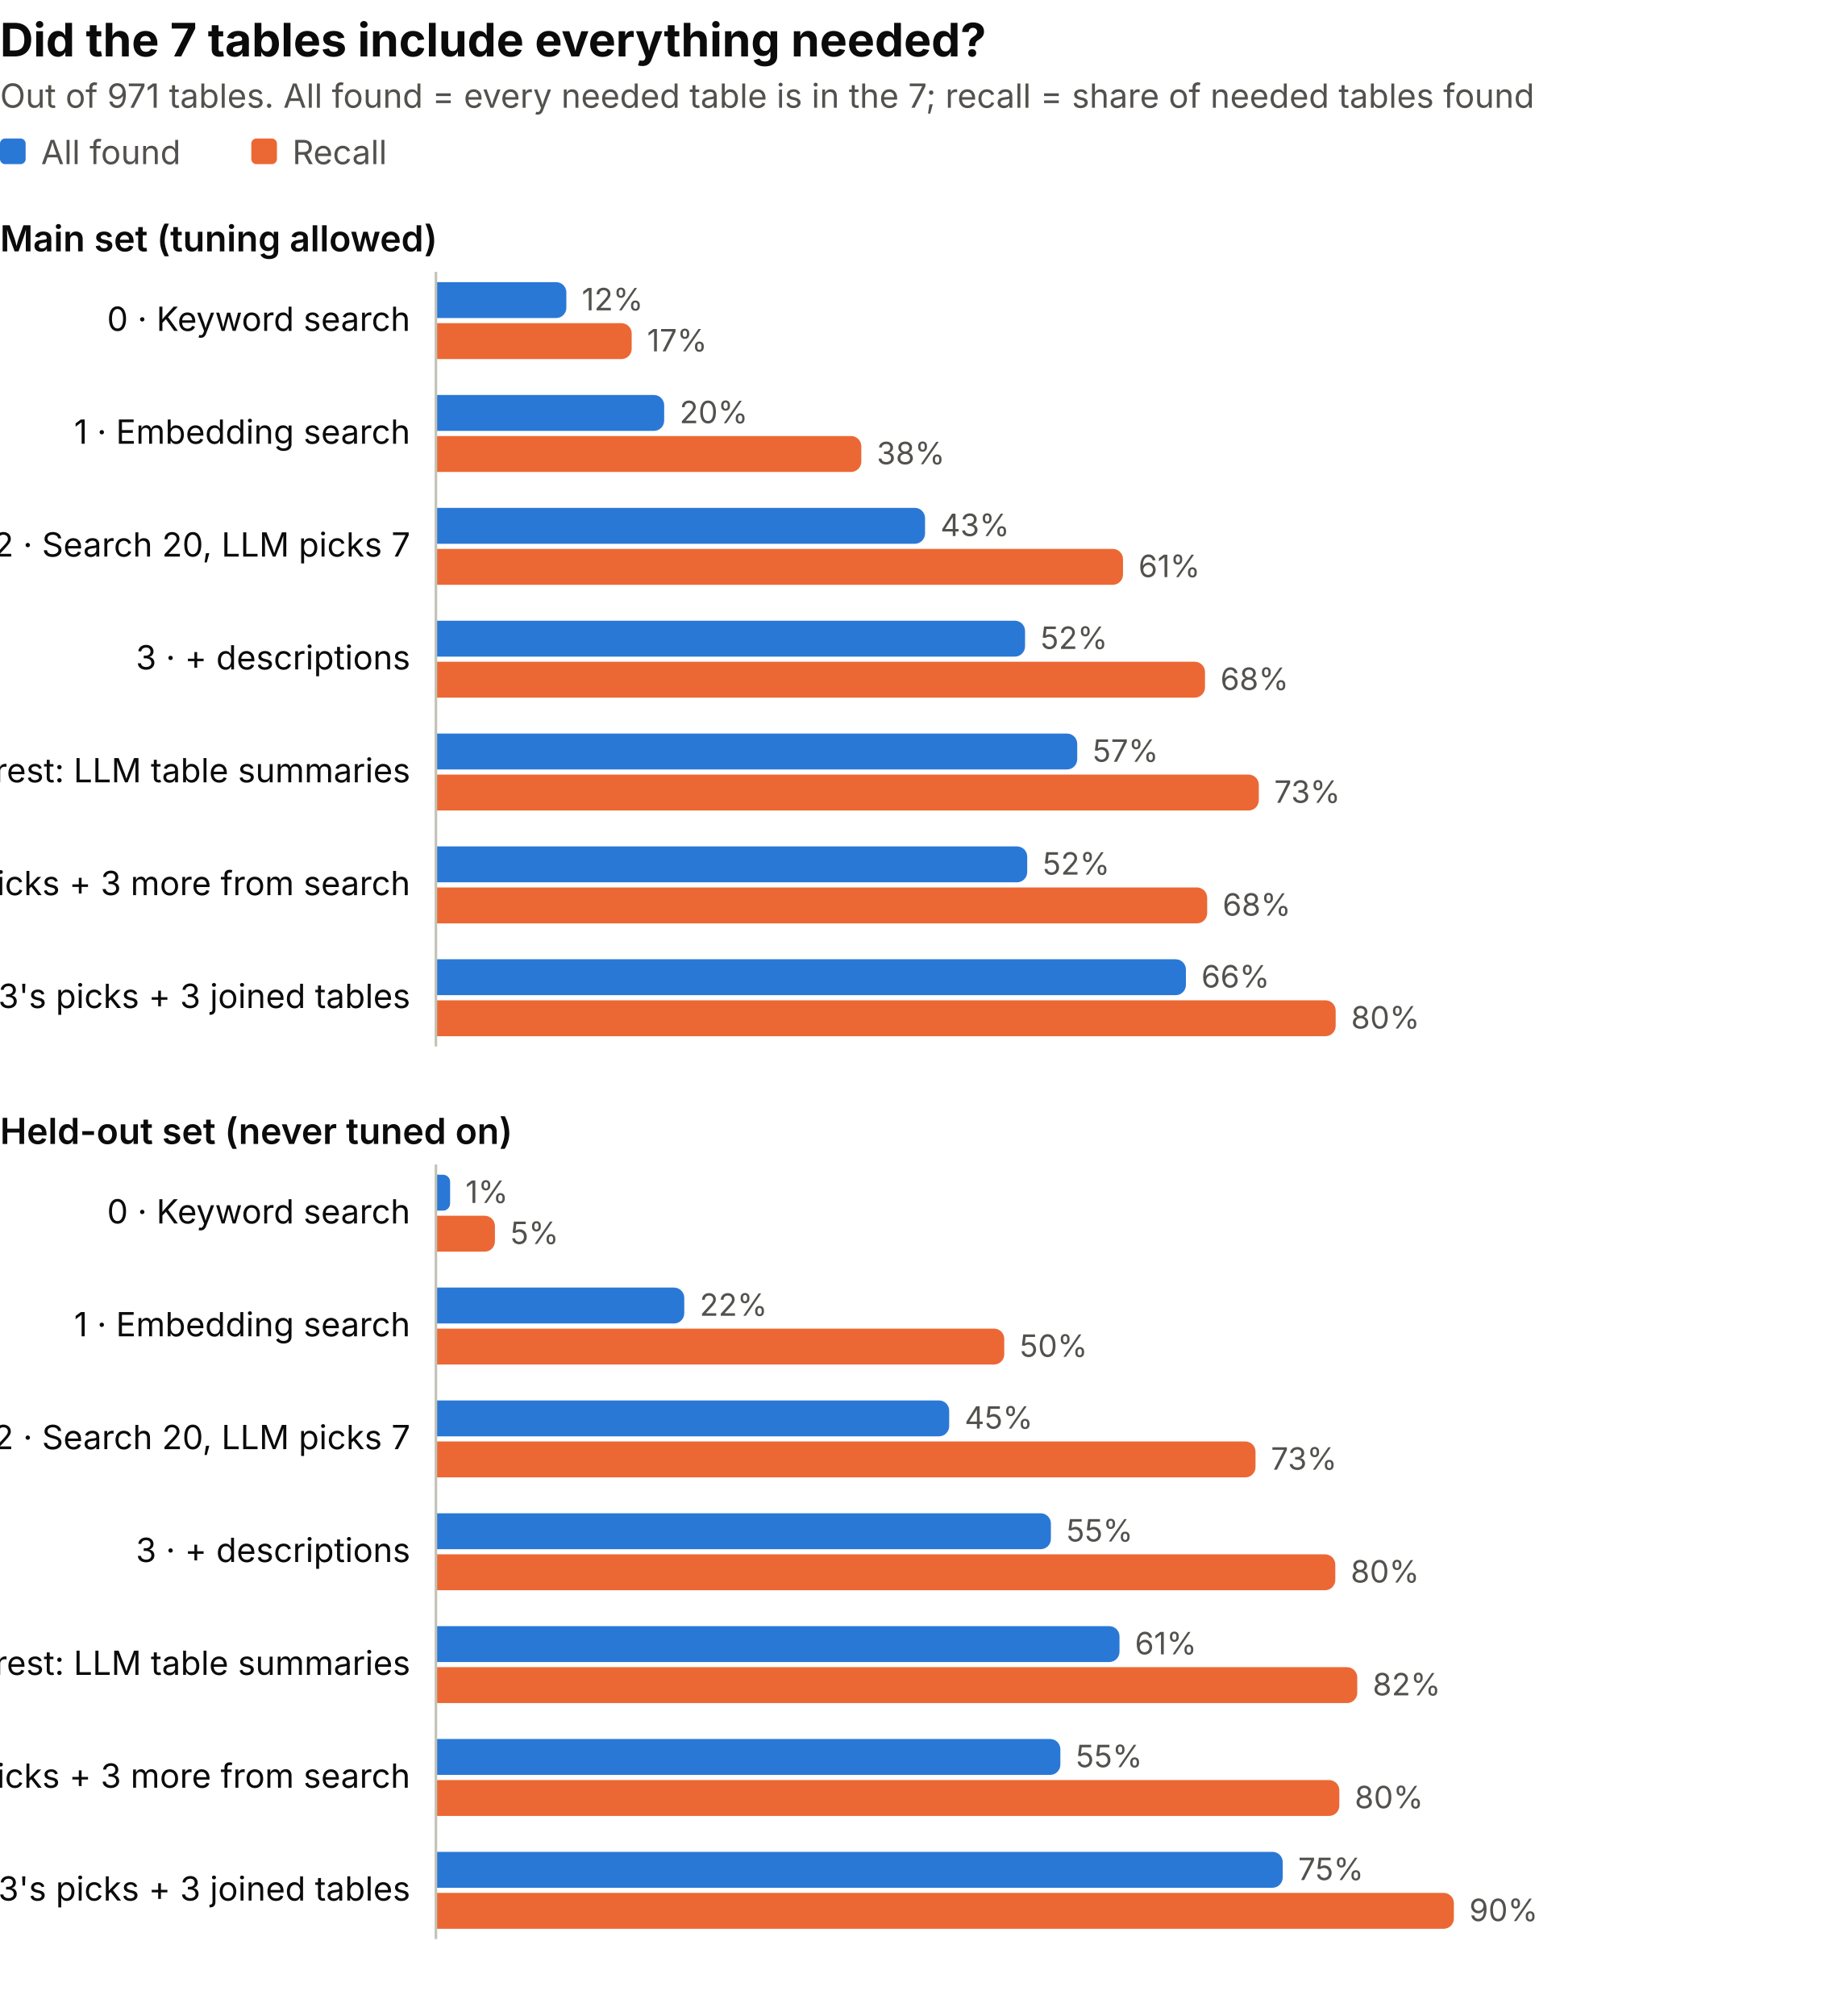
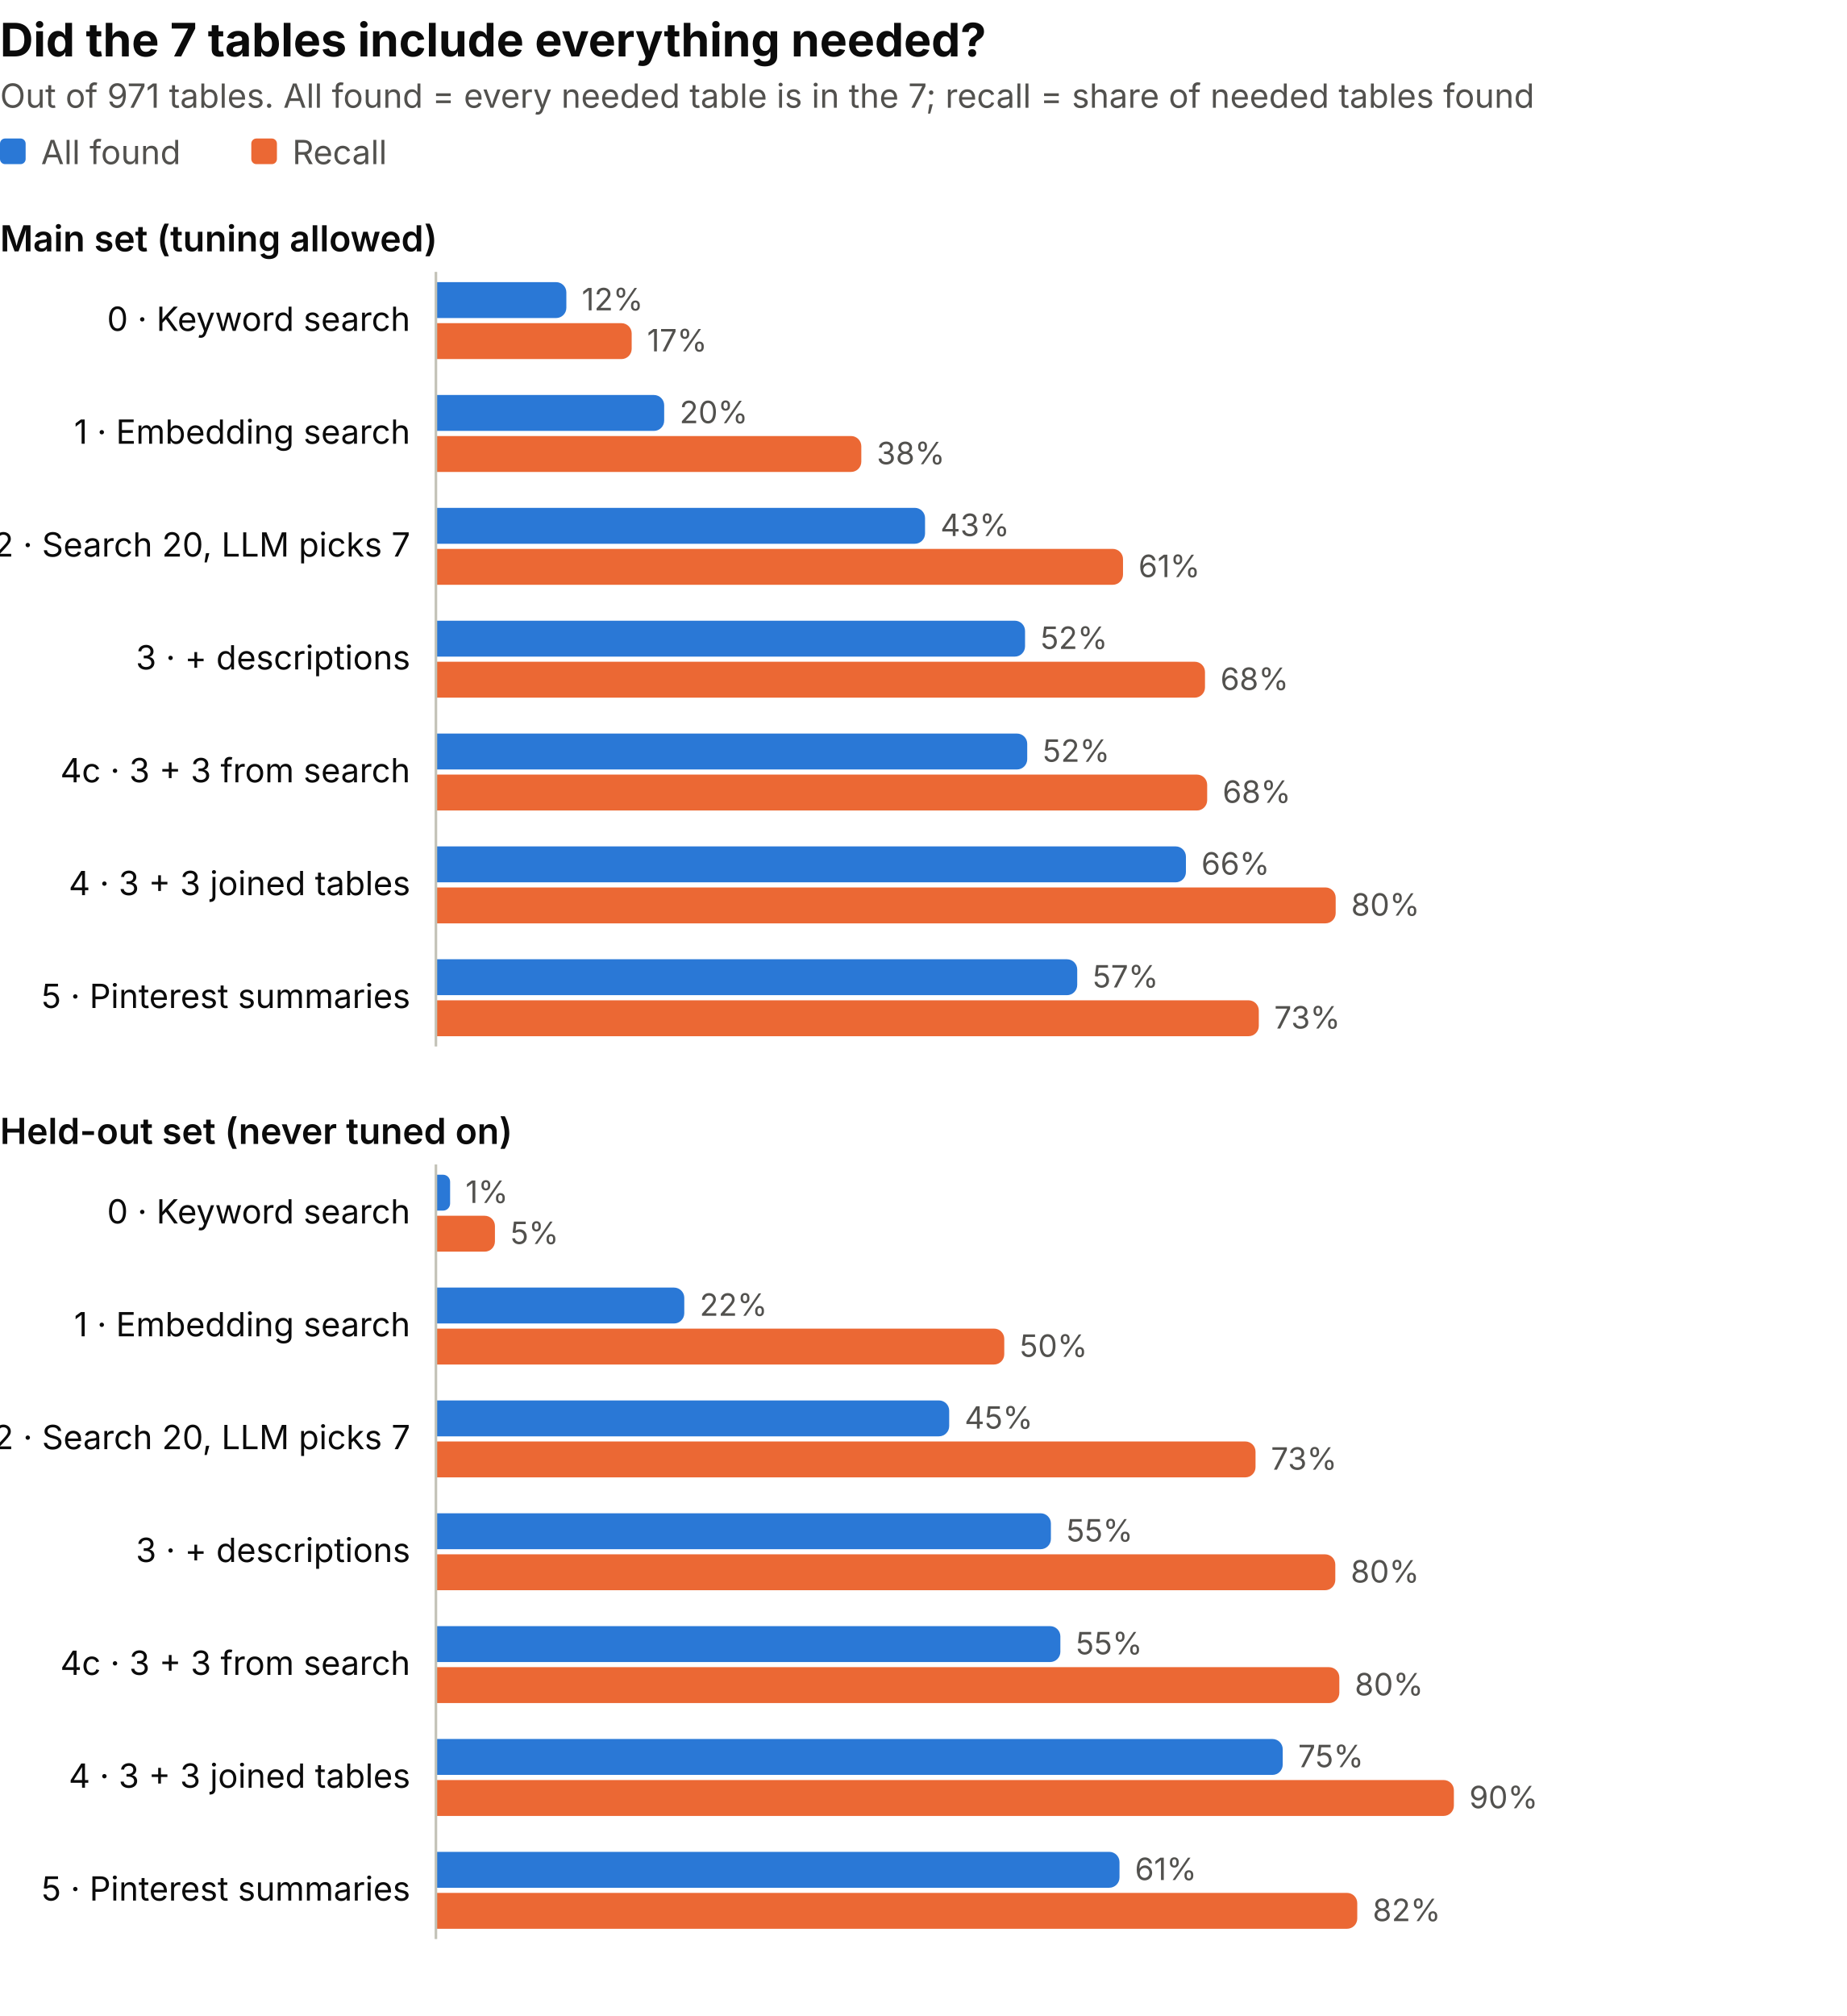
<svg xmlns="http://www.w3.org/2000/svg" width="720" height="786" viewBox="0 0 720 786" role="img" aria-label="Did the 7 tables include everything needed?">
  <style>text{font-family:system-ui, -apple-system, "Segoe UI", sans-serif;font-variant-numeric:tabular-nums} .s1{fill:#2a78d6} .s2{fill:#eb6834} .s3{fill:#1baf7a} .muted{fill:#898781} .ink{fill:#0b0b0b} .ink2{fill:#52514e} .axis{stroke:#c3c2b7} .grid{stroke:#e1e0d9} .ref{stroke:#52514e} @media (prefers-color-scheme: dark) { .s1{fill:#3987e5} .s2{fill:#d95926} .s3{fill:#199e70} .muted{fill:#898781} .ink{fill:#f0efec} .ink2{fill:#c3c2b7} .axis{stroke:#383835} .grid{stroke:#2c2c2a} .ref{stroke:#c3c2b7} }</style>
  <text x="0" y="22" font-size="18" font-weight="700" class="ink">Did the 7 tables include everything needed?</text>
  <text x="0" y="42" font-size="13" class="ink2">Out of 971 tables. All found = every needed table is in the 7; recall = share of needed tables found</text>
  <rect x="0" y="54" width="10" height="10" rx="2" class="s1" />
  <text x="16" y="64" font-size="13" class="ink2">All found</text>
  <rect x="98" y="54" width="10" height="10" rx="2" class="s2" />
  <text x="114" y="64" font-size="13" class="ink2">Recall</text>
  <text x="0" y="98" font-size="14" font-weight="600" class="ink">Main set (tuning allowed)</text>
  <text x="160" y="129.0" font-size="13" text-anchor="end" class="ink">0 · Keyword search</text>
  <path d="M170,110 H216.867 A4,4 0 0 1 220.867,114 V120 A4,4 0 0 1 216.867,124 H170 Z" class="s1" />
  <text x="226.867" y="121" font-size="12" class="ink2">12%</text>
  <path d="M170,126 H242.343 A4,4 0 0 1 246.343,130 V136 A4,4 0 0 1 242.343,140 H170 Z" class="s2" />
  <text x="252.343" y="137" font-size="12" class="ink2">17%</text>
  <text x="160" y="173.0" font-size="13" text-anchor="end" class="ink">1 · Embedding search</text>
  <path d="M170,154 H255.017 A4,4 0 0 1 259.017,158 V164 A4,4 0 0 1 255.017,168 H170 Z" class="s1" />
  <text x="265.017" y="165" font-size="12" class="ink2">20%</text>
  <path d="M170,170 H331.893 A4,4 0 0 1 335.893,174 V180 A4,4 0 0 1 331.893,184 H170 Z" class="s2" />
  <text x="341.893" y="181" font-size="12" class="ink2">38%</text>
  <text x="160" y="217.0" font-size="13" text-anchor="end" class="ink">2 · Search 20, LLM picks 7</text>
  <path d="M170,198 H356.751 A4,4 0 0 1 360.751,202 V208 A4,4 0 0 1 356.751,212 H170 Z" class="s1" />
  <text x="366.751" y="209" font-size="12" class="ink2">43%</text>
  <path d="M170,214 H433.952 A4,4 0 0 1 437.952,218 V224 A4,4 0 0 1 433.952,228 H170 Z" class="s2" />
  <text x="443.952" y="225" font-size="12" class="ink2">61%</text>
  <text x="160" y="261.0" font-size="13" text-anchor="end" class="ink">3 · + descriptions</text>
  <path d="M170,242 H395.75 A4,4 0 0 1 399.75,246 V252 A4,4 0 0 1 395.75,256 H170 Z" class="s1" />
  <text x="405.75" y="253" font-size="12" class="ink2">52%</text>
  <path d="M170,258 H465.924 A4,4 0 0 1 469.924,262 V268 A4,4 0 0 1 465.924,272 H170 Z" class="s2" />
  <text x="475.924" y="269" font-size="12" class="ink2">68%</text>
-   <text x="160" y="305.0" font-size="13" text-anchor="end" class="ink">5 · Pinterest: LLM table summaries</text>
-   <path d="M170,286 H416.096 A4,4 0 0 1 420.096,290 V296 A4,4 0 0 1 416.096,300 H170 Z" class="s1" />
-   <text x="426.096" y="297" font-size="12" class="ink2">57%</text>
-   <path d="M170,302 H486.91 A4,4 0 0 1 490.91,306 V312 A4,4 0 0 1 486.91,316 H170 Z" class="s2" />
-   <text x="496.91" y="313" font-size="12" class="ink2">73%</text>
-   <text x="160" y="349.0" font-size="13" text-anchor="end" class="ink">4c · 3's picks + 3 more from search</text>
-   <path d="M170,330 H396.597 A4,4 0 0 1 400.597,334 V340 A4,4 0 0 1 396.597,344 H170 Z" class="s1" />
-   <text x="406.597" y="341" font-size="12" class="ink2">52%</text>
-   <path d="M170,346 H466.772 A4,4 0 0 1 470.772,350 V356 A4,4 0 0 1 466.772,360 H170 Z" class="s2" />
-   <text x="476.772" y="357" font-size="12" class="ink2">68%</text>
-   <text x="160" y="393.0" font-size="13" text-anchor="end" class="ink">4 · 3's picks + 3 joined tables</text>
-   <path d="M170,374 H458.486 A4,4 0 0 1 462.486,378 V384 A4,4 0 0 1 458.486,388 H170 Z" class="s1" />
-   <text x="468.486" y="385" font-size="12" class="ink2">66%</text>
-   <path d="M170,390 H516.888 A4,4 0 0 1 520.888,394 V400 A4,4 0 0 1 516.888,404 H170 Z" class="s2" />
-   <text x="526.888" y="401" font-size="12" class="ink2">80%</text>
+   <text x="160" y="305.0" font-size="13" text-anchor="end" class="ink">4c · 3 + 3 from search</text>
+   <path d="M170,286 H396.597 A4,4 0 0 1 400.597,290 V296 A4,4 0 0 1 396.597,300 H170 Z" class="s1" />
+   <text x="406.597" y="297" font-size="12" class="ink2">52%</text>
+   <path d="M170,302 H466.772 A4,4 0 0 1 470.772,306 V312 A4,4 0 0 1 466.772,316 H170 Z" class="s2" />
+   <text x="476.772" y="313" font-size="12" class="ink2">68%</text>
+   <text x="160" y="349.0" font-size="13" text-anchor="end" class="ink">4 · 3 + 3 joined tables</text>
+   <path d="M170,330 H458.486 A4,4 0 0 1 462.486,334 V340 A4,4 0 0 1 458.486,344 H170 Z" class="s1" />
+   <text x="468.486" y="341" font-size="12" class="ink2">66%</text>
+   <path d="M170,346 H516.888 A4,4 0 0 1 520.888,350 V356 A4,4 0 0 1 516.888,360 H170 Z" class="s2" />
+   <text x="526.888" y="357" font-size="12" class="ink2">80%</text>
+   <text x="160" y="393.0" font-size="13" text-anchor="end" class="ink">5 · Pinterest summaries</text>
+   <path d="M170,374 H416.096 A4,4 0 0 1 420.096,378 V384 A4,4 0 0 1 416.096,388 H170 Z" class="s1" />
+   <text x="426.096" y="385" font-size="12" class="ink2">57%</text>
+   <path d="M170,390 H486.91 A4,4 0 0 1 490.91,394 V400 A4,4 0 0 1 486.91,404 H170 Z" class="s2" />
+   <text x="496.91" y="401" font-size="12" class="ink2">73%</text>
  <line x1="170" y1="106" x2="170" y2="408" class="axis" stroke-width="1" />
  <text x="0" y="446" font-size="14" font-weight="600" class="ink">Held-out set (never tuned on)</text>
  <text x="160" y="477.0" font-size="13" text-anchor="end" class="ink">0 · Keyword search</text>
  <path d="M170,458 H172.767 A2.767,2.767 0 0 1 175.535,460.767 V469.233 A2.767,2.767 0 0 1 172.767,472 H170 Z" class="s1" />
  <text x="181.535" y="469" font-size="12" class="ink2">1%</text>
  <path d="M170,474 H189.015 A4,4 0 0 1 193.015,478 V484 A4,4 0 0 1 189.015,488 H170 Z" class="s2" />
  <text x="199.015" y="485" font-size="12" class="ink2">5%</text>
  <text x="160" y="521.0" font-size="13" text-anchor="end" class="ink">1 · Embedding search</text>
  <path d="M170,502 H262.855 A4,4 0 0 1 266.855,506 V512 A4,4 0 0 1 262.855,516 H170 Z" class="s1" />
  <text x="272.855" y="513" font-size="12" class="ink2">22%</text>
  <path d="M170,518 H387.644 A4,4 0 0 1 391.644,522 V528 A4,4 0 0 1 387.644,532 H170 Z" class="s2" />
  <text x="397.644" y="529" font-size="12" class="ink2">50%</text>
  <text x="160" y="565.0" font-size="13" text-anchor="end" class="ink">2 · Search 20, LLM picks 7</text>
  <path d="M170,546 H366.168 A4,4 0 0 1 370.168,550 V556 A4,4 0 0 1 366.168,560 H170 Z" class="s1" />
  <text x="376.168" y="557" font-size="12" class="ink2">45%</text>
  <path d="M170,562 H485.631 A4,4 0 0 1 489.631,566 V572 A4,4 0 0 1 485.631,576 H170 Z" class="s2" />
  <text x="495.631" y="573" font-size="12" class="ink2">73%</text>
  <text x="160" y="609.0" font-size="13" text-anchor="end" class="ink">3 · + descriptions</text>
  <path d="M170,590 H405.832 A4,4 0 0 1 409.832,594 V600 A4,4 0 0 1 405.832,604 H170 Z" class="s1" />
  <text x="415.832" y="601" font-size="12" class="ink2">55%</text>
  <path d="M170,606 H516.742 A4,4 0 0 1 520.742,610 V616 A4,4 0 0 1 516.742,620 H170 Z" class="s2" />
  <text x="526.742" y="617" font-size="12" class="ink2">80%</text>
-   <text x="160" y="653.0" font-size="13" text-anchor="end" class="ink">5 · Pinterest: LLM table summaries</text>
-   <path d="M170,634 H432.583 A4,4 0 0 1 436.583,638 V644 A4,4 0 0 1 432.583,648 H170 Z" class="s1" />
-   <text x="442.583" y="645" font-size="12" class="ink2">61%</text>
-   <path d="M170,650 H525.303 A4,4 0 0 1 529.303,654 V660 A4,4 0 0 1 525.303,664 H170 Z" class="s2" />
-   <text x="535.303" y="661" font-size="12" class="ink2">82%</text>
-   <text x="160" y="697.0" font-size="13" text-anchor="end" class="ink">4c · 3's picks + 3 more from search</text>
-   <path d="M170,678 H409.522 A4,4 0 0 1 413.522,682 V688 A4,4 0 0 1 409.522,692 H170 Z" class="s1" />
-   <text x="419.522" y="689" font-size="12" class="ink2">55%</text>
-   <path d="M170,694 H518.31 A4,4 0 0 1 522.31,698 V704 A4,4 0 0 1 518.31,708 H170 Z" class="s2" />
-   <text x="528.31" y="705" font-size="12" class="ink2">80%</text>
-   <text x="160" y="741.0" font-size="13" text-anchor="end" class="ink">4 · 3's picks + 3 joined tables</text>
-   <path d="M170,722 H496.231 A4,4 0 0 1 500.231,726 V732 A4,4 0 0 1 496.231,736 H170 Z" class="s1" />
-   <text x="506.231" y="733" font-size="12" class="ink2">75%</text>
-   <path d="M170,738 H562.985 A4,4 0 0 1 566.985,742 V748 A4,4 0 0 1 562.985,752 H170 Z" class="s2" />
-   <text x="572.985" y="749" font-size="12" class="ink2">90%</text>
+   <text x="160" y="653.0" font-size="13" text-anchor="end" class="ink">4c · 3 + 3 from search</text>
+   <path d="M170,634 H409.522 A4,4 0 0 1 413.522,638 V644 A4,4 0 0 1 409.522,648 H170 Z" class="s1" />
+   <text x="419.522" y="645" font-size="12" class="ink2">55%</text>
+   <path d="M170,650 H518.31 A4,4 0 0 1 522.31,654 V660 A4,4 0 0 1 518.31,664 H170 Z" class="s2" />
+   <text x="528.31" y="661" font-size="12" class="ink2">80%</text>
+   <text x="160" y="697.0" font-size="13" text-anchor="end" class="ink">4 · 3 + 3 joined tables</text>
+   <path d="M170,678 H496.231 A4,4 0 0 1 500.231,682 V688 A4,4 0 0 1 496.231,692 H170 Z" class="s1" />
+   <text x="506.231" y="689" font-size="12" class="ink2">75%</text>
+   <path d="M170,694 H562.985 A4,4 0 0 1 566.985,698 V704 A4,4 0 0 1 562.985,708 H170 Z" class="s2" />
+   <text x="572.985" y="705" font-size="12" class="ink2">90%</text>
+   <text x="160" y="741.0" font-size="13" text-anchor="end" class="ink">5 · Pinterest summaries</text>
+   <path d="M170,722 H432.583 A4,4 0 0 1 436.583,726 V732 A4,4 0 0 1 432.583,736 H170 Z" class="s1" />
+   <text x="442.583" y="733" font-size="12" class="ink2">61%</text>
+   <path d="M170,738 H525.303 A4,4 0 0 1 529.303,742 V748 A4,4 0 0 1 525.303,752 H170 Z" class="s2" />
+   <text x="535.303" y="749" font-size="12" class="ink2">82%</text>
  <line x1="170" y1="454" x2="170" y2="756" class="axis" stroke-width="1" />
</svg>
